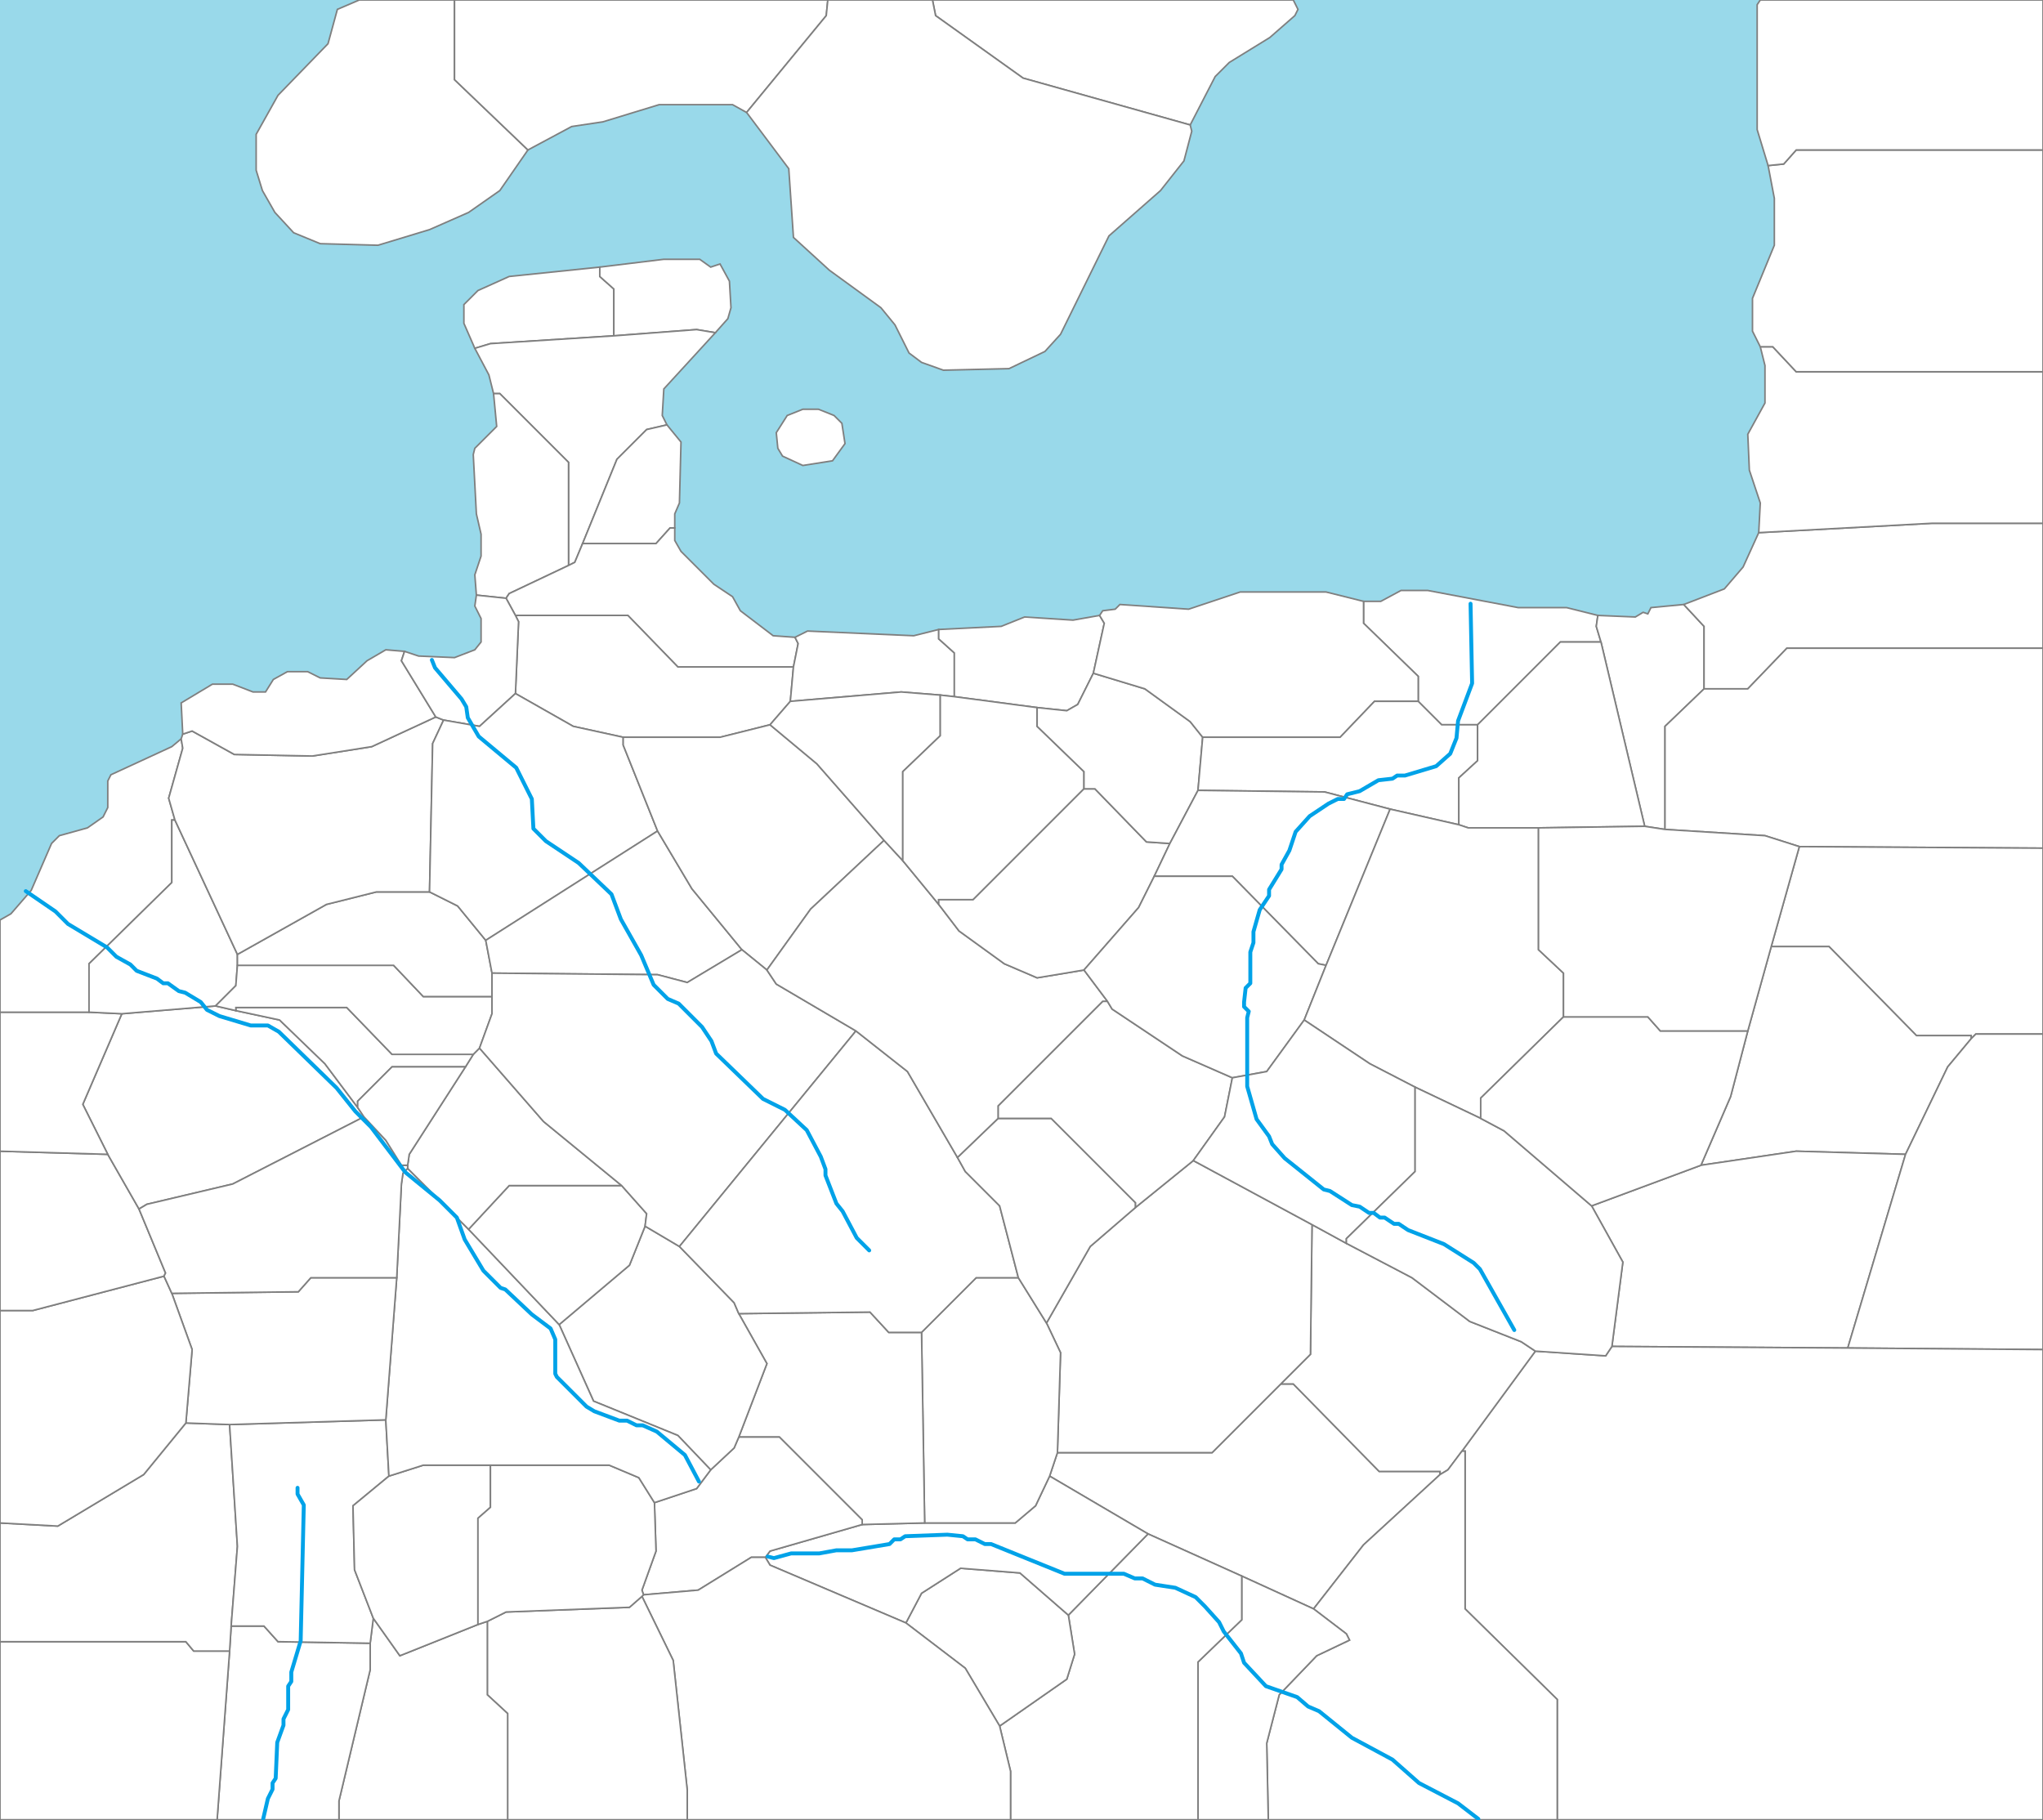
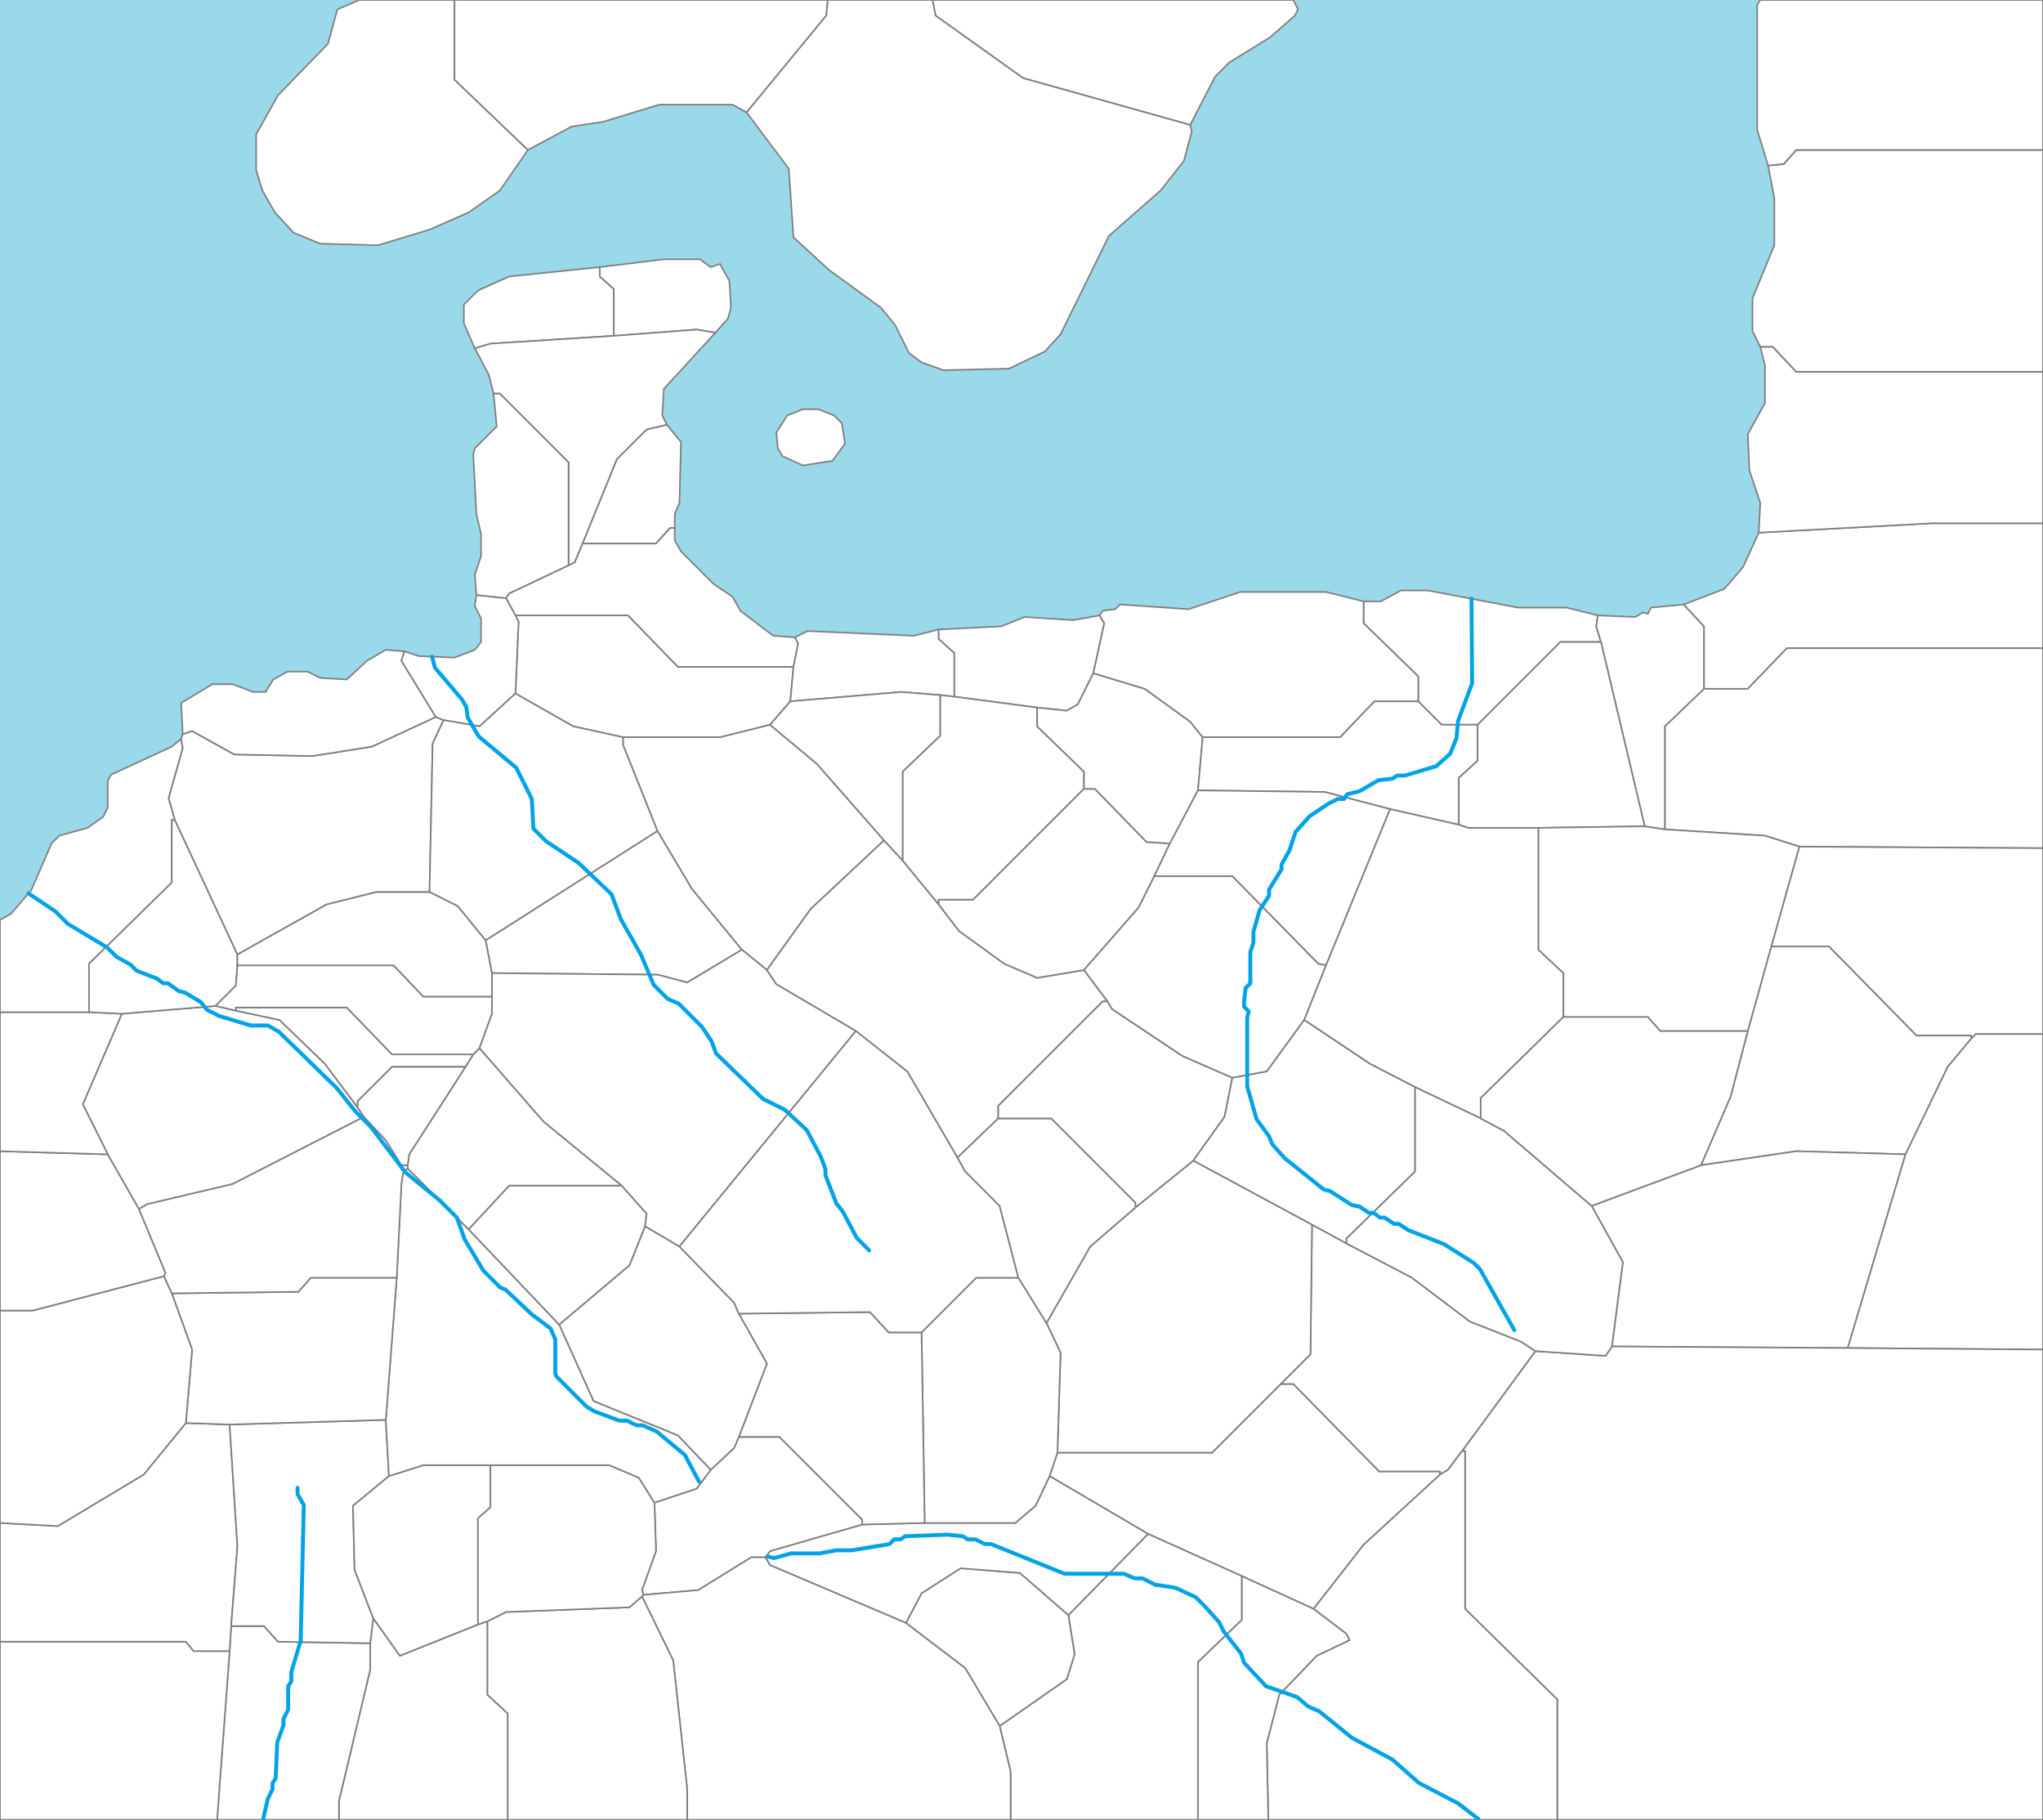
<svg xmlns="http://www.w3.org/2000/svg" viewBox="0 0 1308 1165" width="1308" height="1165">
  <rect width="1308" height="1165" fill="#99d9ea" />
  <g id="lands" fill="#ffffff" stroke="#7f7f7f" stroke-width="1">
    <path id="land-1" d="M230 0 L291 0 L291 51 L338 96 L320 122 L300 136 L275 147 L242 157 L205 156 L188 149 L176 136 L168 122 L164 109 L164 86 L178 61 L210 28 L216 6 Z" />
    <path id="land-2" d="M291 0 L530 0 L529 10 L478 72 L469 67 L422 67 L386 78 L366 81 L338 96 L291 51 Z" />
    <path id="land-3" d="M597 0 L828 0 L831 6 L829 10 L813 24 L787 40 L778 49 L762 80 L655 50 L599 10 Z" />
    <path id="land-4" d="M304 223 L297 207 L297 195 L306 186 L326 177 L384 171 L384 177 L393 185 L393 215 L314 220 Z" />
    <path id="land-5" d="M384 171 L425 166 L448 166 L455 171 L461 169 L467 180 L468 197 L466 204 L458 213 L446 211 L393 215 L393 185 L384 177 Z" />
    <path id="land-6" d="M478 72 L529 10 L530 0 L597 0 L599 10 L655 50 L762 80 L763 84 L758 103 L743 122 L710 151 L679 214 L669 225 L646 236 L604 237 L590 232 L582 226 L573 208 L564 197 L531 173 L508 152 L505 108 Z" />
    <path id="land-7" d="M497 277 L504 266 L514 262 L524 262 L534 266 L539 271 L541 284 L533 295 L514 298 L501 292 L498 287 Z" />
    <path id="land-8" d="M304 223 L314 220 L393 215 L446 211 L458 213 L425 249 L424 266 L427 272 L414 275 L395 294 L373 348 L368 360 L364 362 L364 296 L320 252 L316 252 L313 240 Z" />
    <path id="land-9" d="M305 381 L304 368 L308 356 L308 342 L305 329 L303 291 L304 287 L318 273 L316 252 L320 252 L364 296 L364 362 L326 380 L324 383 Z" />
    <path id="land-10" d="M373 348 L395 294 L414 275 L427 272 L436 283 L435 322 L432 329 L432 338 L429 338 L420 348 Z" />
    <path id="land-11" d="M324 383 L326 380 L364 362 L368 360 L373 348 L420 348 L429 338 L432 338 L432 346 L436 353 L457 374 L469 382 L474 391 L495 407 L509 408 L511 412 L508 427 L434 427 L402 394 L330 394 Z" />
    <path id="land-12" d="M330 394 L402 394 L434 427 L508 427 L506 449 L493 464 L461 472 L399 472 L367 465 L330 444 L332 398 Z" />
    <path id="land-13" d="M506 449 L508 427 L511 412 L509 408 L517 404 L585 407 L601 403 L601 409 L611 418 L611 446 L602 445 L577 443 Z" />
    <path id="land-14" d="M601 403 L641 401 L656 395 L687 397 L704 394 L707 399 L700 431 L690 451 L683 455 L664 453 L611 446 L611 418 L601 409 Z" />
    <path id="land-15" d="M1023 394 L1003 389 L972 389 L914 378 L897 378 L884 385 L873 385 L873 399 L908 433 L908 449 L923 464 L946 464 L999 411 L1025 411 L1022 401 Z" />
    <path id="land-16" d="M1023 394 L1047 395 L1052 392 L1055 393 L1057 389 L1078 387 L1091 401 L1091 441 L1066 465 L1066 531 L1053 529 L1025 411 L1022 401 Z" />
    <path id="land-17" d="M1078 387 L1104 377 L1116 363 L1126 341 L1237 335 L1308 335 L1308 415 L1144 415 L1119 441 L1091 441 L1091 401 Z" />
    <path id="land-18" d="M1126 341 L1127 322 L1120 301 L1119 278 L1130 258 L1130 234 L1127 222 L1135 222 L1150 238 L1308 238 L1308 335 L1237 335 Z" />
    <path id="land-19" d="M1127 222 L1122 212 L1122 191 L1136 157 L1136 127 L1132 106 L1142 105 L1150 96 L1308 96 L1308 238 L1150 238 L1135 222 Z" />
    <path id="land-20" d="M1066 531 L1066 465 L1091 441 L1119 441 L1144 415 L1308 415 L1308 543 L1152 542 L1130 535 Z" />
    <path id="land-21" d="M1134 606 L1152 542 L1308 543 L1308 662 L1265 662 L1262 665 L1262 663 L1227 663 L1171 606 Z" />
    <path id="land-22" d="M1089 746 L1108 702 L1119 660 L1134 606 L1171 606 L1227 663 L1262 663 L1262 665 L1247 683 L1220 739 L1150 737 Z" />
    <path id="land-23" d="M1019 772 L1089 746 L1150 737 L1220 739 L1183 863 L1032 862 L1039 808 Z" />
    <path id="land-24" d="M1183 863 L1220 739 L1247 683 L1262 665 L1265 662 L1308 662 L1308 864 Z" />
    <path id="land-26" d="M1032 862 L1183 863 L1308 864 L1308 1165 L997 1165 L997 1088 L938 1030 L938 929 L936 929 L983 865 L1028 868 Z" />
    <path id="land-28" d="M672 945 L677 930 L776 930 L820 886 L828 886 L883 942 L922 942 L922 944 L873 989 L841 1030 L795 1009 L735 982 Z" />
    <path id="land-29" d="M820 886 L839 867 L840 784 L862 796 L904 818 L941 846 L974 859 L983 865 L936 929 L927 941 L922 944 L922 942 L883 942 L828 886 Z" />
    <path id="land-30" d="M670 847 L698 798 L727 773 L764 743 L840 784 L839 867 L820 886 L776 930 L677 930 L679 866 Z" />
    <path id="land-31" d="M812 1165 L811 1116 L819 1085 L843 1060 L864 1050 L862 1046 L841 1030 L873 989 L922 944 L927 941 L936 929 L938 929 L938 1030 L997 1088 L997 1165 Z" />
    <path id="land-32" d="M767 1165 L767 1064 L795 1037 L795 1009 L841 1030 L862 1046 L864 1050 L843 1060 L819 1085 L811 1116 L812 1165 Z" />
    <path id="land-33" d="M640 1105 L683 1075 L688 1059 L684 1034 L735 982 L795 1009 L795 1037 L767 1064 L767 1165 L647 1165 L647 1134 Z" />
    <path id="land-34" d="M580 1039 L590 1020 L615 1004 L653 1007 L684 1034 L688 1059 L683 1075 L640 1105 L618 1068 Z" />
    <path id="land-35" d="M490 997 L493 993 L552 976 L592 975 L650 975 L663 964 L672 945 L735 982 L684 1034 L653 1007 L615 1004 L590 1020 L580 1039 L493 1002 Z" />
    <path id="land-36" d="M590 853 L625 818 L652 818 L670 847 L679 866 L677 930 L672 945 L663 964 L650 975 L592 975 Z" />
    <path id="land-37" d="M473 841 L557 840 L569 853 L590 853 L592 975 L552 976 L552 973 L499 920 L473 920 L491 873 Z" />
    <path id="land-38" d="M412 1021 L411 1018 L420 993 L419 962 L446 953 L455 941 L470 927 L473 920 L499 920 L552 973 L552 976 L493 993 L490 997 L481 997 L447 1018 Z" />
    <path id="land-39" d="M411 1022 L412 1021 L447 1018 L481 997 L490 997 L493 1002 L580 1039 L618 1068 L640 1105 L647 1134 L647 1165 L440 1165 L440 1146 L431 1063 Z" />
    <path id="land-40" d="M312 1038 L324 1032 L403 1029 L411 1022 L431 1063 L440 1146 L440 1165 L325 1165 L325 1097 L312 1085 Z" />
    <path id="land-41" d="M217 1165 L217 1153 L237 1069 L237 1052 L239 1036 L256 1060 L306 1040 L312 1038 L312 1085 L325 1097 L325 1165 Z" />
    <path id="land-42" d="M139 1165 L147 1057 L148 1041 L169 1041 L178 1051 L237 1052 L237 1069 L217 1153 L217 1165 Z" />
    <path id="land-43" d="M0 1051 L119 1051 L124 1057 L147 1057 L139 1165 L0 1165 Z" />
    <path id="land-44" d="M0 1051 L0 975 L37 977 L92 944 L119 911 L147 912 L152 990 L148 1041 L147 1057 L124 1057 L119 1051 Z" />
    <path id="land-45" d="M147 912 L247 909 L249 945 L226 964 L227 1005 L239 1036 L237 1052 L178 1051 L169 1041 L148 1041 L152 990 Z" />
    <path id="land-46" d="M239 1036 L227 1005 L226 964 L249 945 L271 938 L314 938 L314 965 L306 972 L306 1040 L256 1060 Z" />
    <path id="land-47" d="M306 1040 L306 972 L314 965 L314 938 L390 938 L409 946 L419 962 L420 993 L411 1018 L412 1021 L411 1022 L403 1029 L324 1032 L312 1038 Z" />
    <path id="land-48" d="M358 848 L403 810 L413 785 L435 798 L470 834 L473 841 L491 873 L473 920 L470 927 L455 941 L434 919 L380 897 Z" />
    <path id="land-49" d="M247 909 L254 818 L257 758 L258 751 L261 748 L300 787 L358 848 L380 897 L434 919 L455 941 L446 953 L419 962 L409 946 L390 938 L314 938 L271 938 L249 945 Z" />
    <path id="land-50" d="M300 787 L326 759 L398 759 L414 777 L413 785 L403 810 L358 848 Z" />
    <path id="land-51" d="M261 746 L262 739 L298 683 L303 675 L307 671 L348 718 L398 759 L326 759 L300 787 L261 748 Z" />
    <path id="land-52" d="M110 828 L191 827 L199 818 L254 818 L247 909 L147 912 L119 911 L123 864 Z" />
    <path id="land-53" d="M0 839 L21 839 L105 817 L110 828 L123 864 L119 911 L92 944 L37 977 L0 975 Z" />
    <path id="land-54" d="M0 737 L69 739 L89 774 L106 815 L105 817 L21 839 L0 839 Z" />
    <path id="land-55" d="M138 644 L78 649 L53 707 L69 739 L89 774 L94 771 L149 758 L233 715 L229 709 L208 681 L179 653 L151 647 Z" />
    <path id="land-56" d="M0 648 L57 648 L78 649 L53 707 L69 739 L0 737 Z" />
    <path id="land-57" d="M0 589 L7 585 L20 570 L33 540 L38 535 L56 530 L66 523 L69 517 L69 500 L71 496 L110 478 L116 473 L117 479 L108 511 L112 525 L110 525 L110 565 L57 617 L57 648 L0 648 Z" />
    <path id="land-58" d="M112 525 L110 525 L110 565 L57 617 L57 648 L78 649 L138 644 L151 631 L152 618 L152 611 Z" />
    <path id="land-59" d="M151 647 L151 645 L222 645 L251 675 L303 675 L298 683 L251 683 L229 705 L229 709 L208 681 L179 653 Z" />
    <path id="land-60" d="M105 817 L106 815 L89 774 L94 771 L149 758 L233 715 L247 730 L257 746 L261 746 L261 748 L258 751 L257 758 L254 818 L199 818 L191 827 L110 828 Z" />
    <path id="land-61" d="M229 709 L229 705 L251 683 L298 683 L262 739 L261 746 L257 746 L247 730 L233 715 Z" />
    <path id="land-62" d="M138 644 L151 631 L152 618 L252 618 L271 638 L315 638 L315 649 L307 671 L303 675 L251 675 L222 645 L151 645 L151 647 Z" />
    <path id="land-63" d="M152 611 L209 579 L241 571 L275 571 L293 580 L311 602 L315 623 L315 638 L271 638 L252 618 L152 618 Z" />
    <path id="land-64" d="M112 525 L108 511 L117 479 L116 473 L117 470 L123 468 L150 483 L200 484 L238 478 L279 459 L284 461 L277 476 L275 571 L241 571 L209 579 L152 611 Z" />
    <path id="land-65" d="M117 470 L116 450 L136 438 L149 438 L162 443 L170 443 L175 435 L184 430 L197 430 L205 434 L222 435 L235 423 L247 416 L259 417 L257 423 L279 459 L238 478 L200 484 L150 483 L123 468 Z" />
    <path id="land-66" d="M259 417 L268 420 L291 421 L304 416 L308 411 L308 396 L304 388 L305 381 L324 383 L330 394 L332 398 L330 444 L307 465 L284 461 L279 459 L257 423 Z" />
    <path id="land-67" d="M275 571 L277 476 L284 461 L307 465 L330 444 L367 465 L399 472 L399 477 L421 532 L311 602 L293 580 Z" />
    <path id="land-68" d="M311 602 L421 532 L443 569 L475 608 L440 629 L421 624 L315 623 Z" />
    <path id="land-69" d="M399 472 L461 472 L493 464 L523 489 L566 538 L519 582 L491 621 L475 608 L443 569 L421 532 L399 477 Z" />
    <path id="land-70" d="M307 671 L315 649 L315 638 L315 623 L421 624 L440 629 L475 608 L491 621 L497 630 L548 660 L435 798 L413 785 L414 777 L398 759 L348 718 Z" />
    <path id="land-71" d="M435 798 L548 660 L581 686 L613 741 L618 750 L640 772 L652 818 L625 818 L590 853 L569 853 L557 840 L473 841 L470 834 Z" />
    <path id="land-72" d="M613 741 L639 716 L673 716 L727 770 L727 773 L698 798 L670 847 L652 818 L640 772 L618 750 Z" />
    <path id="land-73" d="M639 716 L639 708 L706 641 L709 641 L712 646 L757 676 L789 690 L784 715 L764 743 L727 773 L727 770 L673 716 Z" />
    <path id="land-74" d="M491 621 L519 582 L566 538 L578 551 L601 579 L614 596 L643 617 L664 626 L694 621 L709 641 L706 641 L639 708 L639 716 L613 741 L581 686 L548 660 L497 630 Z" />
    <path id="land-75" d="M493 464 L506 449 L577 443 L602 445 L602 471 L578 494 L578 551 L566 538 L523 489 Z" />
    <path id="land-76" d="M578 551 L578 494 L602 471 L602 445 L611 446 L664 453 L664 465 L694 494 L694 505 L623 576 L601 576 L601 579 Z" />
    <path id="land-77" d="M601 579 L601 576 L623 576 L694 505 L701 505 L734 539 L749 540 L739 561 L729 581 L694 621 L664 626 L643 617 L614 596 Z" />
    <path id="land-78" d="M664 453 L683 455 L690 451 L700 431 L733 441 L762 462 L770 472 L767 506 L749 540 L734 539 L701 505 L694 505 L694 494 L664 465 Z" />
    <path id="land-79" d="M700 431 L707 399 L704 394 L706 391 L714 390 L717 387 L761 390 L794 379 L849 379 L873 385 L873 399 L908 433 L908 449 L880 449 L858 472 L770 472 L762 462 L733 441 Z" />
    <path id="land-80" d="M767 506 L770 472 L858 472 L880 449 L908 449 L923 464 L946 464 L946 487 L934 498 L934 528 L890 518 L848 507 Z" />
    <path id="land-81" d="M1025 411 L999 411 L946 464 L946 487 L934 498 L934 528 L940 530 L985 530 L1053 529 Z" />
    <path id="land-82" d="M739 561 L749 540 L767 506 L848 507 L890 518 L849 618 L844 617 L789 561 Z" />
    <path id="land-83" d="M694 621 L729 581 L739 561 L789 561 L844 617 L849 618 L835 653 L811 686 L789 690 L757 676 L712 646 L709 641 Z" />
    <path id="land-84" d="M1001 651 L1001 623 L985 608 L985 530 L940 530 L934 528 L890 518 L849 618 L835 653 L877 681 L906 696 L948 716 L948 703 Z" />
    <path id="land-85" d="M764 743 L784 715 L789 690 L811 686 L835 653 L877 681 L906 696 L906 750 L862 793 L862 796 L840 784 Z" />
    <path id="land-86" d="M1019 772 L963 724 L948 716 L906 696 L906 750 L862 793 L862 796 L904 818 L941 846 L974 859 L983 865 L1028 868 L1032 862 L1039 808 Z" />
    <path id="land-87" d="M1001 651 L948 703 L948 716 L963 724 L1019 772 L1089 746 L1108 702 L1119 660 L1063 660 L1055 651 Z" />
    <path id="land-88" d="M1001 651 L1001 623 L985 608 L985 530 L1053 529 L1066 531 L1130 535 L1152 542 L1134 606 L1119 660 L1063 660 L1055 651 Z" />
    <path id="land-89" d="M1127 0 L1308 0 L1308 96 L1150 96 L1142 105 L1132 106 L1125 83 L1125 3 Z" />
  </g>
  <g id="rivers" fill="none" stroke="#00a2e8" stroke-width="2.5" stroke-linecap="round" stroke-linejoin="round">
-     <path d="M941.5 386.5 L942.5 437.5 L933.5 461.5 L932.5 472.5 L928.5 482.5 L919.5 490.5 L899.5 496.5 L894.5 496.5 L891.5 498.5 L882.5 499.5 L870.5 506.5 L862.5 508.5 L860.5 511.5 L856.5 511.5 L850.5 514.5 L838.5 522.5 L829.5 532.5 L825.5 544.5 L820.5 553.5 L820.5 556.5 L812.5 569.5 L812.5 573.5 L806.5 582.5 L802.5 596.5 L802.5 603.5 L800.5 609.5 L800.5 629.5 L797.5 632.5 L796.5 641.5 L796.5 644.5 L799.5 647.5 L798.5 651.5 L798.5 695.5 L804.5 716.5 L812.5 727.5 L814.5 732.5 L822.5 741.5 L847.5 761.5 L851.5 762.5 L865.5 771.5 L870.5 772.5 L876.5 776.5 L879.5 776.5 L883.5 779.5 L886.5 779.5 L892.5 783.5 L895.5 783.5 L901.5 787.5 L924.5 796.5 L943.5 808.5 L947.5 812.5 L969.5 851.5" />
-     <path d="M276.5 422.5 L278.5 427.5 L295.5 447.5 L298.5 452.5 L299.5 459.5 L306.5 471.5 L330.5 491.5 L340.5 511.5 L341.5 530.5 L349.5 538.5 L370.5 552.5 L391.5 572.5 L397.5 588.5 L410.5 611.5 L418.5 630.5 L427.5 639.5 L434.5 642.5 L449.5 657.5 L455.5 666.5 L458.5 674.5 L488.5 703.5 L502.5 710.5 L516.5 723.5 L525.5 740.5 L528.5 748.5 L528.5 752.5 L535.5 770.5 L539.5 775.5 L548.5 792.5 L556.5 800.5" />
-     <path d="M16.5 570.5 L35.5 583.5 L43.5 591.5 L68.5 606.5 L74.5 612.5 L83.5 617.5 L87.5 621.5 L100.5 626.5 L104.5 629.5 L107.5 629.5 L114.5 634.5 L118.5 635.5 L128.5 641.5 L132.5 646.5 L140.5 650.5 L160.5 656.5 L171.5 656.5 L178.5 660.5 L215.5 696.5 L227.5 711.5 L237.5 721.5 L259.5 750.5 L281.5 768.5 L292.5 779.5 L297.5 793.5 L309.5 813.5 L320.5 824.5 L323.5 825.5 L340.5 841.5 L352.5 850.5 L355.5 857.5 L355.5 879.5 L356.5 881.5 L375.5 900.5 L380.5 903.5 L396.5 909.5 L401.5 909.5 L407.5 912.5 L411.5 912.5 L420.5 916.5 L438.5 931.5 L447.5 948.5" />
+     <path d="M942.1 383.3 L942.5 437.5 L933.5 461.5 L932.5 472.5 L928.5 482.5 L919.5 490.5 L899.5 496.5 L894.5 496.5 L891.5 498.5 L882.5 499.5 L870.5 506.5 L862.5 508.5 L860.5 511.5 L856.5 511.5 L850.5 514.5 L838.5 522.5 L829.5 532.5 L825.5 544.5 L820.5 553.5 L820.5 556.5 L812.5 569.5 L812.5 573.5 L806.5 582.5 L802.5 596.5 L802.5 603.5 L800.5 609.5 L800.5 629.5 L797.5 632.5 L796.5 641.5 L796.5 644.5 L799.5 647.5 L798.5 651.5 L798.5 695.5 L804.5 716.5 L812.5 727.5 L814.5 732.5 L822.5 741.5 L847.5 761.5 L851.5 762.5 L865.5 771.5 L870.5 772.5 L876.5 776.5 L879.5 776.5 L883.5 779.5 L886.5 779.5 L892.5 783.5 L895.5 783.5 L901.5 787.5 L924.5 796.5 L943.5 808.5 L947.5 812.5 L969.5 851.5" />
+     <path d="M276.6 420.4 L278.5 427.5 L295.5 447.5 L298.5 452.5 L299.5 459.5 L306.5 471.5 L330.5 491.5 L340.5 511.5 L341.5 530.5 L349.5 538.5 L370.5 552.5 L391.5 572.5 L397.5 588.5 L410.5 611.5 L418.5 630.5 L427.5 639.5 L434.5 642.5 L449.5 657.5 L455.5 666.5 L458.5 674.5 L488.5 703.5 L502.5 710.5 L516.5 723.5 L525.5 740.5 L528.5 748.5 L528.5 752.5 L535.5 770.5 L539.5 775.5 L548.5 792.5 L556.5 800.5" />
+     <path d="M18.3 572 L35.5 583.5 L43.5 591.5 L68.5 606.5 L74.5 612.5 L83.5 617.5 L87.5 621.5 L100.5 626.5 L104.5 629.5 L107.5 629.5 L114.5 634.5 L118.5 635.5 L128.5 641.5 L132.5 646.5 L140.5 650.5 L160.5 656.5 L171.5 656.5 L178.5 660.5 L215.5 696.5 L227.5 711.5 L237.5 721.5 L259.5 750.5 L281.5 768.5 L292.5 779.5 L297.5 793.5 L309.5 813.5 L320.5 824.5 L323.5 825.5 L340.5 841.5 L352.5 850.5 L355.5 857.5 L355.5 879.5 L356.5 881.5 L375.5 900.5 L380.5 903.5 L396.5 909.5 L401.5 909.5 L407.5 912.5 L411.5 912.5 L420.5 916.5 L438.5 931.5 L447.5 948.5" />
    <path d="M168.5 1164.5 L171.5 1151.5 L174.5 1145.5 L174.5 1141.5 L176.5 1138.5 L177.5 1115.5 L181.5 1104.5 L181.5 1100.5 L184.5 1094.5 L184.5 1079.5 L186.5 1076.5 L186.5 1070.5 L192.5 1050.5 L194.5 963.5 L190.5 956.5 L190.5 952.5" />
    <path d="M491.5 996.5 L495.5 997.5 L506.5 994.5 L524.5 994.5 L535.5 992.5 L545.5 992.5 L569.5 988.5 L572.5 985.5 L576.5 985.5 L579.5 983.5 L606.5 982.5 L616.5 983.5 L619.5 985.5 L624.5 985.5 L630.5 988.5 L634.5 988.5 L681.5 1007.5 L719.5 1007.5 L726.5 1010.5 L731.5 1010.5 L739.5 1014.5 L752.5 1016.5 L765.5 1022.5 L771.5 1028.5 L780.5 1038.5 L783.5 1044.5 L794.5 1058.5 L796.5 1064.5 L810.5 1079.5 L830.5 1086.5 L837.5 1092.5 L844.5 1095.5 L865.5 1112.5 L891.5 1126.5 L908.5 1141.5 L933.5 1154.5 L946.5 1164.5" />
  </g>
</svg>
